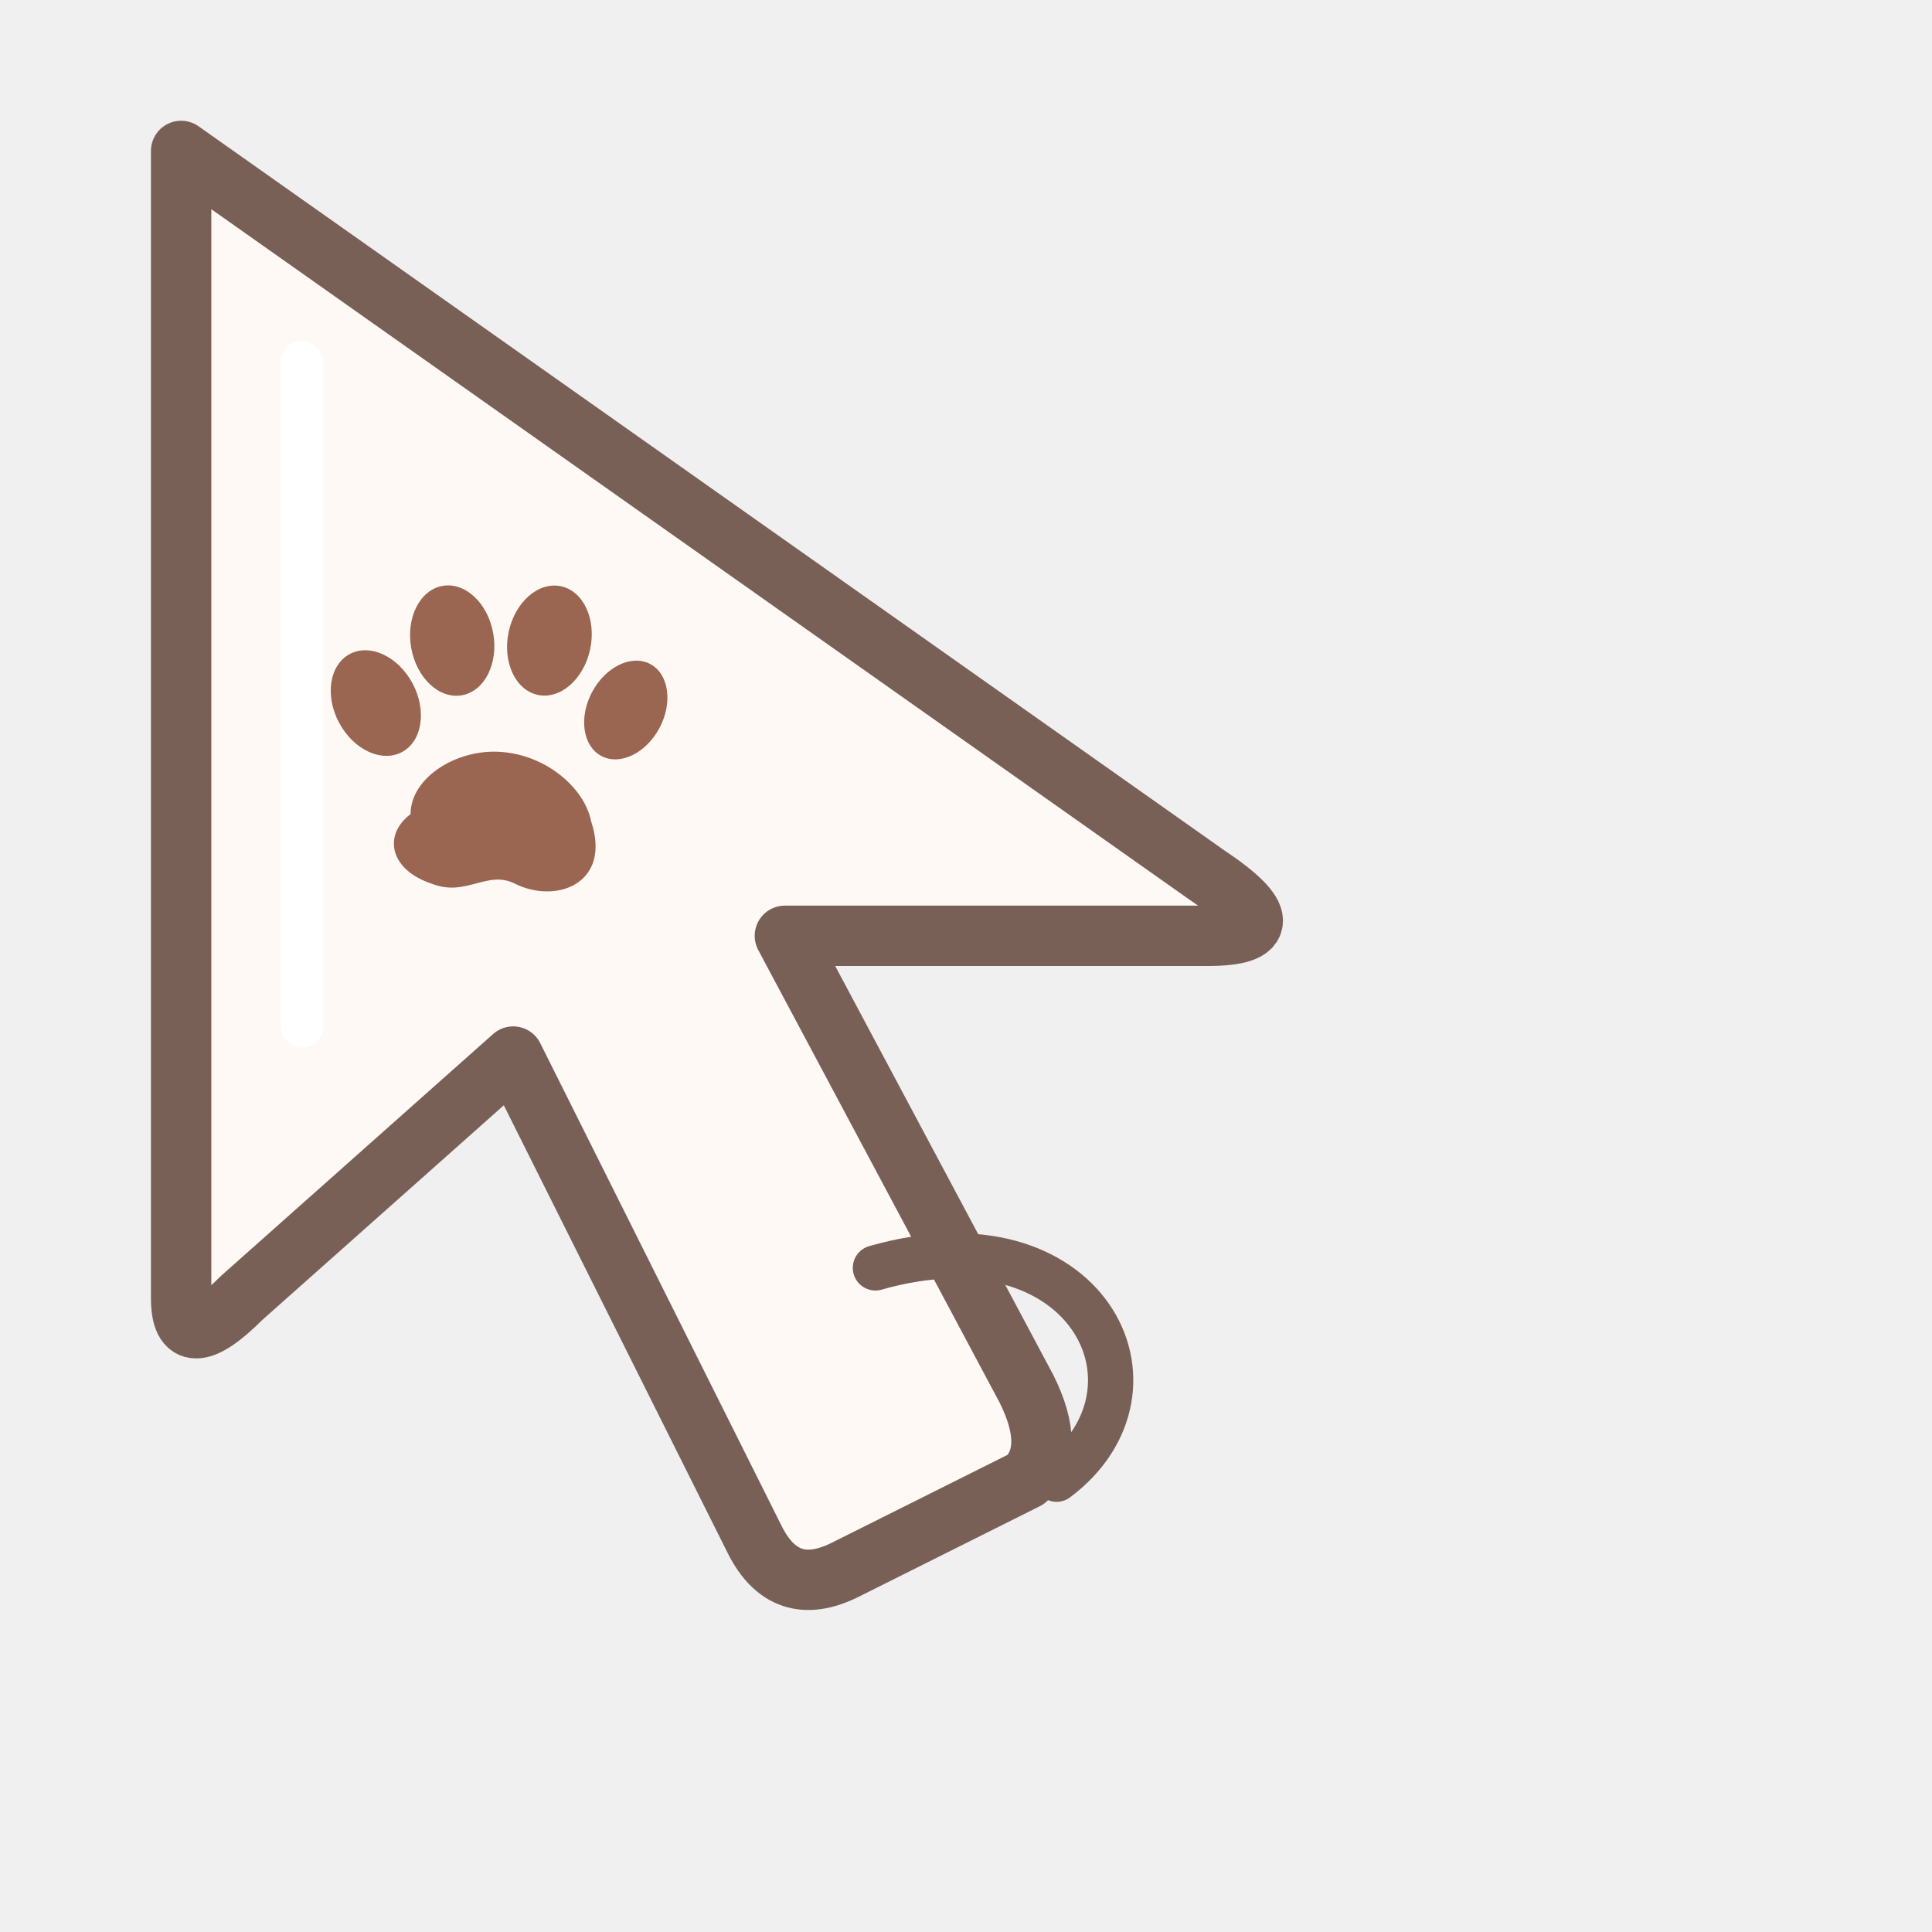
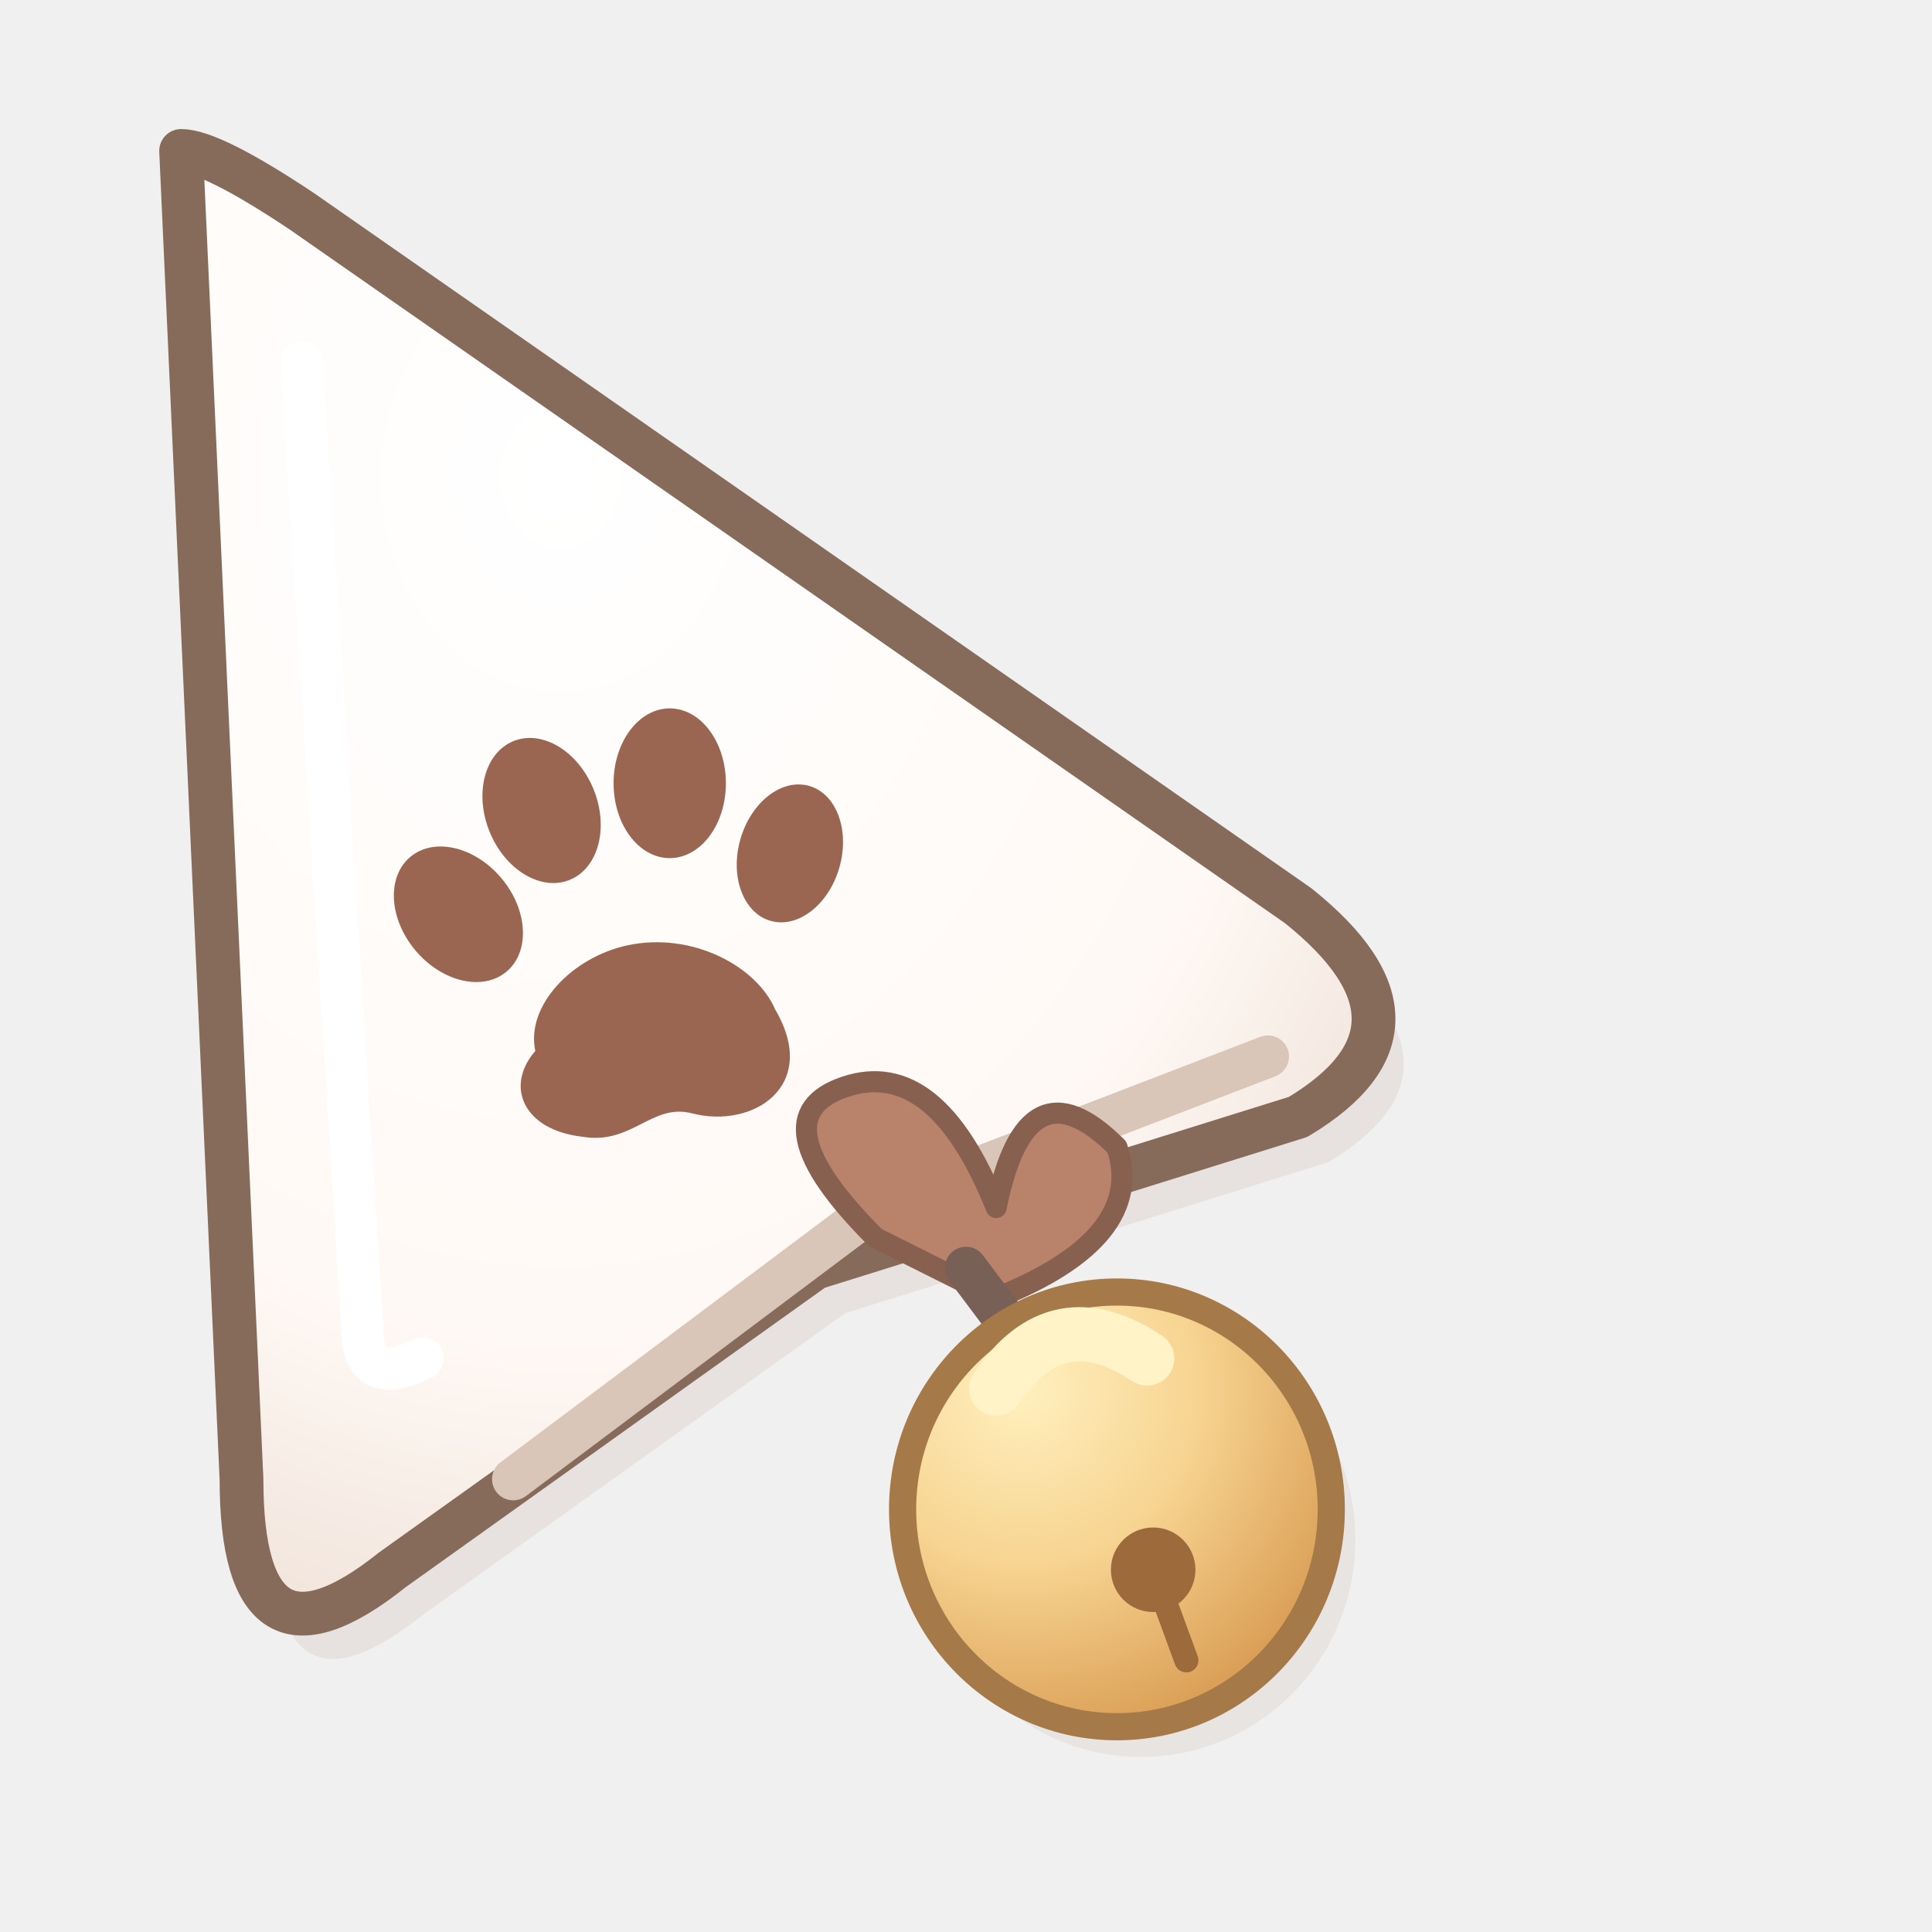
<svg xmlns="http://www.w3.org/2000/svg" width="96" height="96" viewBox="0 0 64 64" role="img">
-   <path d="M6 5 L6 43 Q6 45 8 43 L17 35 L25 51 Q26 53 28 52 L34 49 Q35 48 34 46 L26 31 L40 31 Q43 31 40 29Z" fill="#FFF9F5" stroke="#796056" stroke-width="2" stroke-linejoin="round" stroke-linecap="round" />
-   <path d="M10 12 L10 34" fill="none" stroke="#FFFFFF" stroke-width="1.4" stroke-linejoin="round" stroke-linecap="round" />
-   <g transform="translate(9 18) scale(.23)">
+   <defs>
+     <radialGradient id="fur" cx=".38" cy=".22" r=".85">
+       <stop offset="0" stop-color="#FFFFFF" />
+       <stop offset="0.65" stop-color="#FFF9F5" />
+       <stop offset="1" stop-color="#E9D9CD" />
+     </radialGradient>
+     <radialGradient id="fluff" cx=".4" cy=".2" r=".85">
+       <stop offset="0" stop-color="#FFFDF9" />
+       <stop offset="0.6" stop-color="#FFF9F5" />
+       <stop offset="1" stop-color="#E7D7CC" />
+     </radialGradient>
+     <radialGradient id="pointer" cx=".32" cy=".22" r=".85">
+       <stop offset="0" stop-color="#FFFFFF" />
+       <stop offset="0.7" stop-color="#FFF9F5" />
+       <stop offset="1" stop-color="#EFE1D7" />
+     </radialGradient>
+     <radialGradient id="bell" cx=".28" cy=".22" r=".85">
+       <stop offset="0" stop-color="#FFF0BF" />
+       <stop offset="0.48" stop-color="#F7D491" />
+       <stop offset="1" stop-color="#D99C53" />
+     </radialGradient>
+     <radialGradient id="gray-pad" cx=".3" cy=".2" r=".85">
+       <stop offset="0" stop-color="#D9D2CD" />
+       <stop offset="0.4" stop-color="#BDB4AE" />
+       <stop offset="1" stop-color="#9E938B" />
+     </radialGradient>
+     <radialGradient id="pink-pad" cx=".28" cy=".2" r=".9">
+       <stop offset="0" stop-color="#FFD0D4" />
+       <stop offset=".46" stop-color="#F4A6AE" />
+       <stop offset="1" stop-color="#CF8790" />
+     </radialGradient>
+     <radialGradient id="coffee-pad" cx=".28" cy=".2" r=".9">
+       <stop offset="0" stop-color="#C89278" />
+       <stop offset=".46" stop-color="#9A6652" />
+       <stop offset="1" stop-color="#815442" />
+     </radialGradient>
+   </defs>
+   <path d="M6 5 Q7 5 10 7 L43 30 Q48 34 43 37 L27 42 L13 52 Q8 56 8 49Z" fill="#B69A86" stroke="none" stroke-width="1" stroke-linejoin="round" stroke-linecap="round" transform="translate(1 1.5)" opacity=".16" />
+   <path d="M6 5 Q7 5 10 7 L43 30 Q48 34 43 37 L27 42 L13 52 Q8 56 8 49Z" fill="url(#pointer)" stroke="#866B5B" stroke-width="1.45" stroke-linejoin="round" stroke-linecap="round" />
+   <path d="M10 12 L12 44 Q12 46 14 45" fill="none" stroke="#FFFFFF" stroke-width="1.4" stroke-linejoin="round" stroke-linecap="round" />
+   <path d="M17 49 L29 40 L42 35" fill="none" stroke="#DAC6B9" stroke-width="1.4" stroke-linejoin="round" stroke-linecap="round" />
+   <g transform="translate(11 22) scale(.31) rotate(-12 32 32)">
    <ellipse cx="15" cy="23" rx="6" ry="8" fill="#9A6652" transform="rotate(-28 15 23)" />
    <ellipse cx="26" cy="14" rx="6" ry="8" fill="#9A6652" transform="rotate(-10 26 14)" />
    <ellipse cx="40" cy="14" rx="6" ry="8" fill="#9A6652" transform="rotate(12 40 14)" />
    <ellipse cx="51" cy="24" rx="5.5" ry="7.5" fill="#9A6652" transform="rotate(28 51 24)" />
    <path d="M20 39 C20 34 26 30 32 30 C39 30 45 35 46 40 C49 49 41 52 35 49 C31 47 28 51 23 49 C17 47 16 42 20 39Z" fill="#9A6652" stroke="none" stroke-width="1" stroke-linejoin="round" stroke-linecap="round" />
  </g>
-   <path d="M29 42 C36 40 39 46 35 49" fill="none" stroke="#796056" stroke-width="1.5" stroke-linejoin="round" stroke-linecap="round" />
+   <path d="M29 41 Q25 37 28 36 Q31 35 33 40 Q34 35 37 38 Q38 41 33 43Z" fill="#B9836B" stroke="#88604F" stroke-width="0.7" stroke-linejoin="round" stroke-linecap="round" />
+   <path d="M32 42 L35 46" fill="none" stroke="#796056" stroke-width="1.4" stroke-linejoin="round" stroke-linecap="round" />
+   <ellipse cx="37" cy="50" rx="7.1" ry="7.2" fill="#BCA18A" opacity=".15" transform="translate(.8 1)" />
+   <ellipse cx="37" cy="50" rx="7.1" ry="7.2" fill="url(#bell)" stroke="#A57948" stroke-width=".9" />
+   <path d="M33 46 Q35 43 38 45" fill="none" stroke="#FFF3C7" stroke-width="1.8" stroke-linejoin="round" stroke-linecap="round" />
+   <ellipse cx="38.2" cy="52" rx="1.4" ry="1.4" fill="#9C6A3B" />
+   <path d="M38.2 52 L39.3 55" fill="none" stroke="#9C6A3B" stroke-width="0.8" stroke-linejoin="round" stroke-linecap="round" />
</svg>
